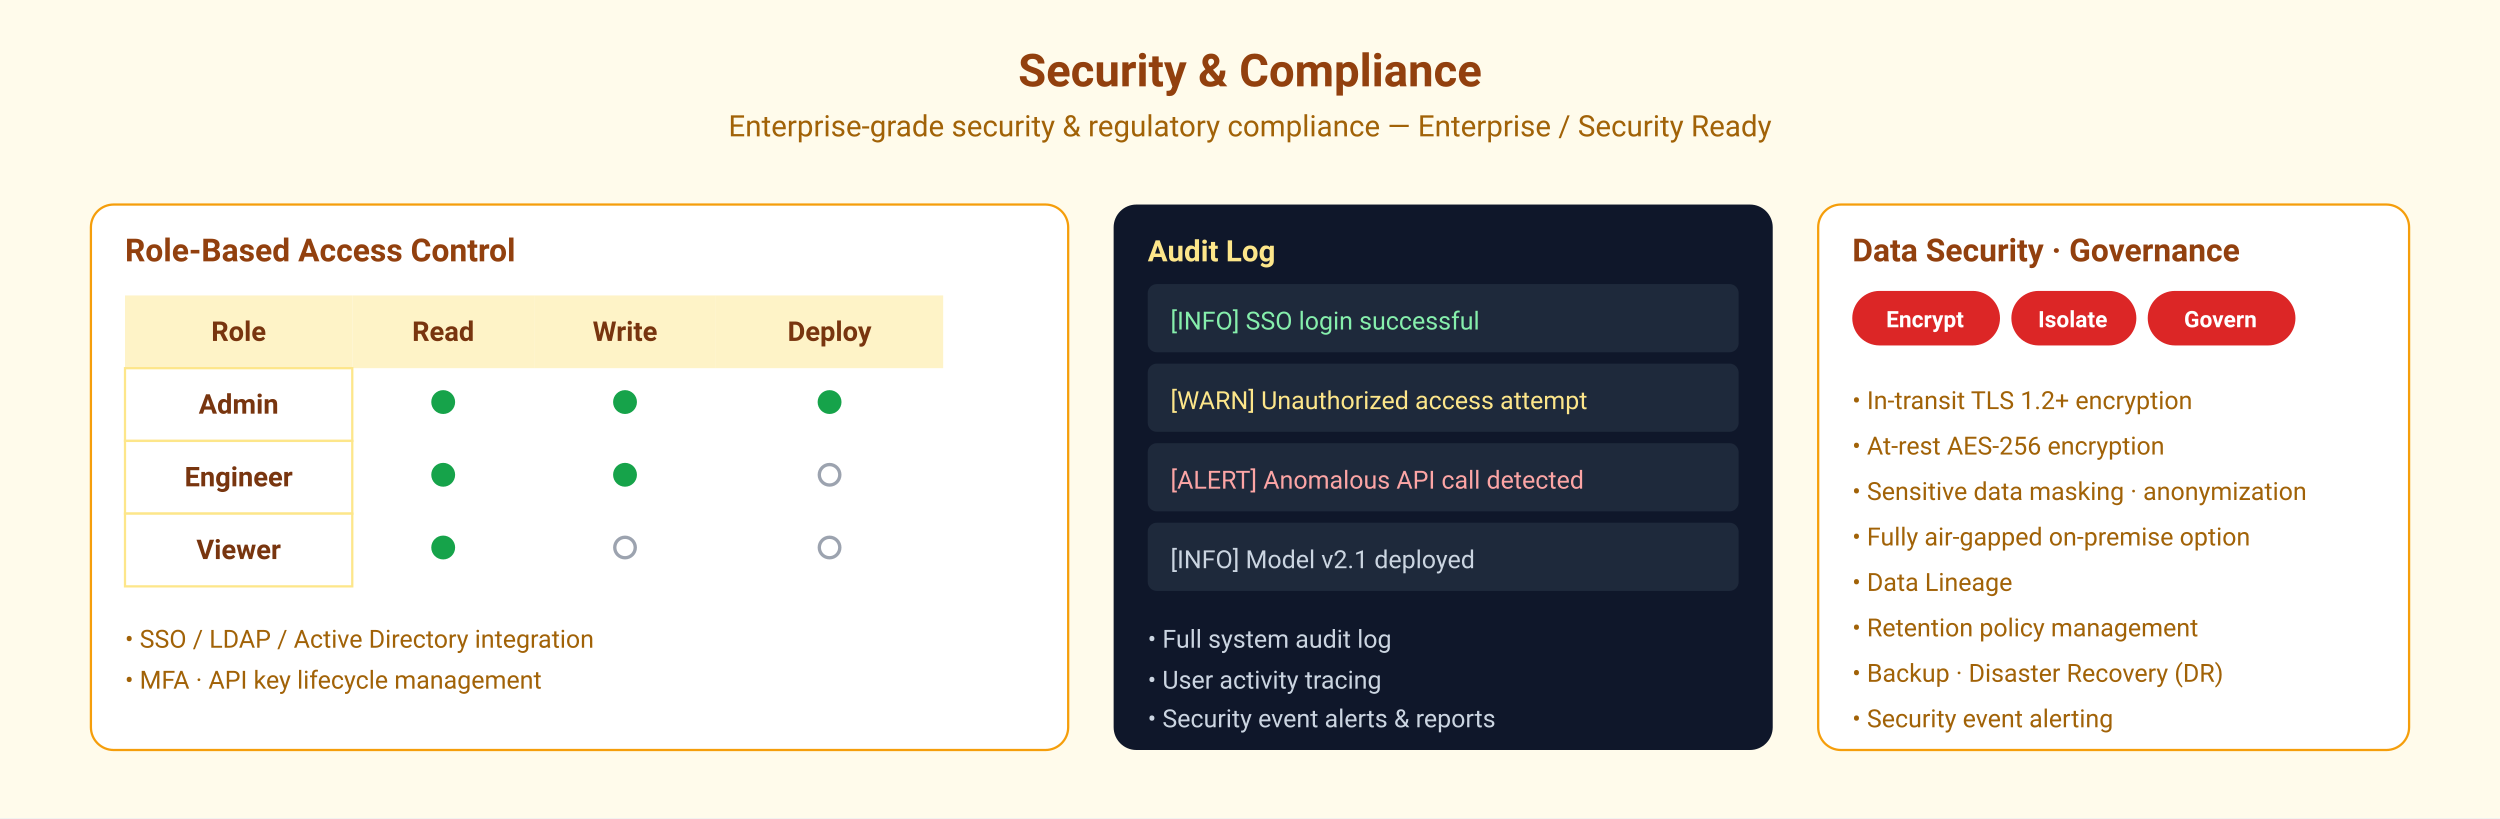
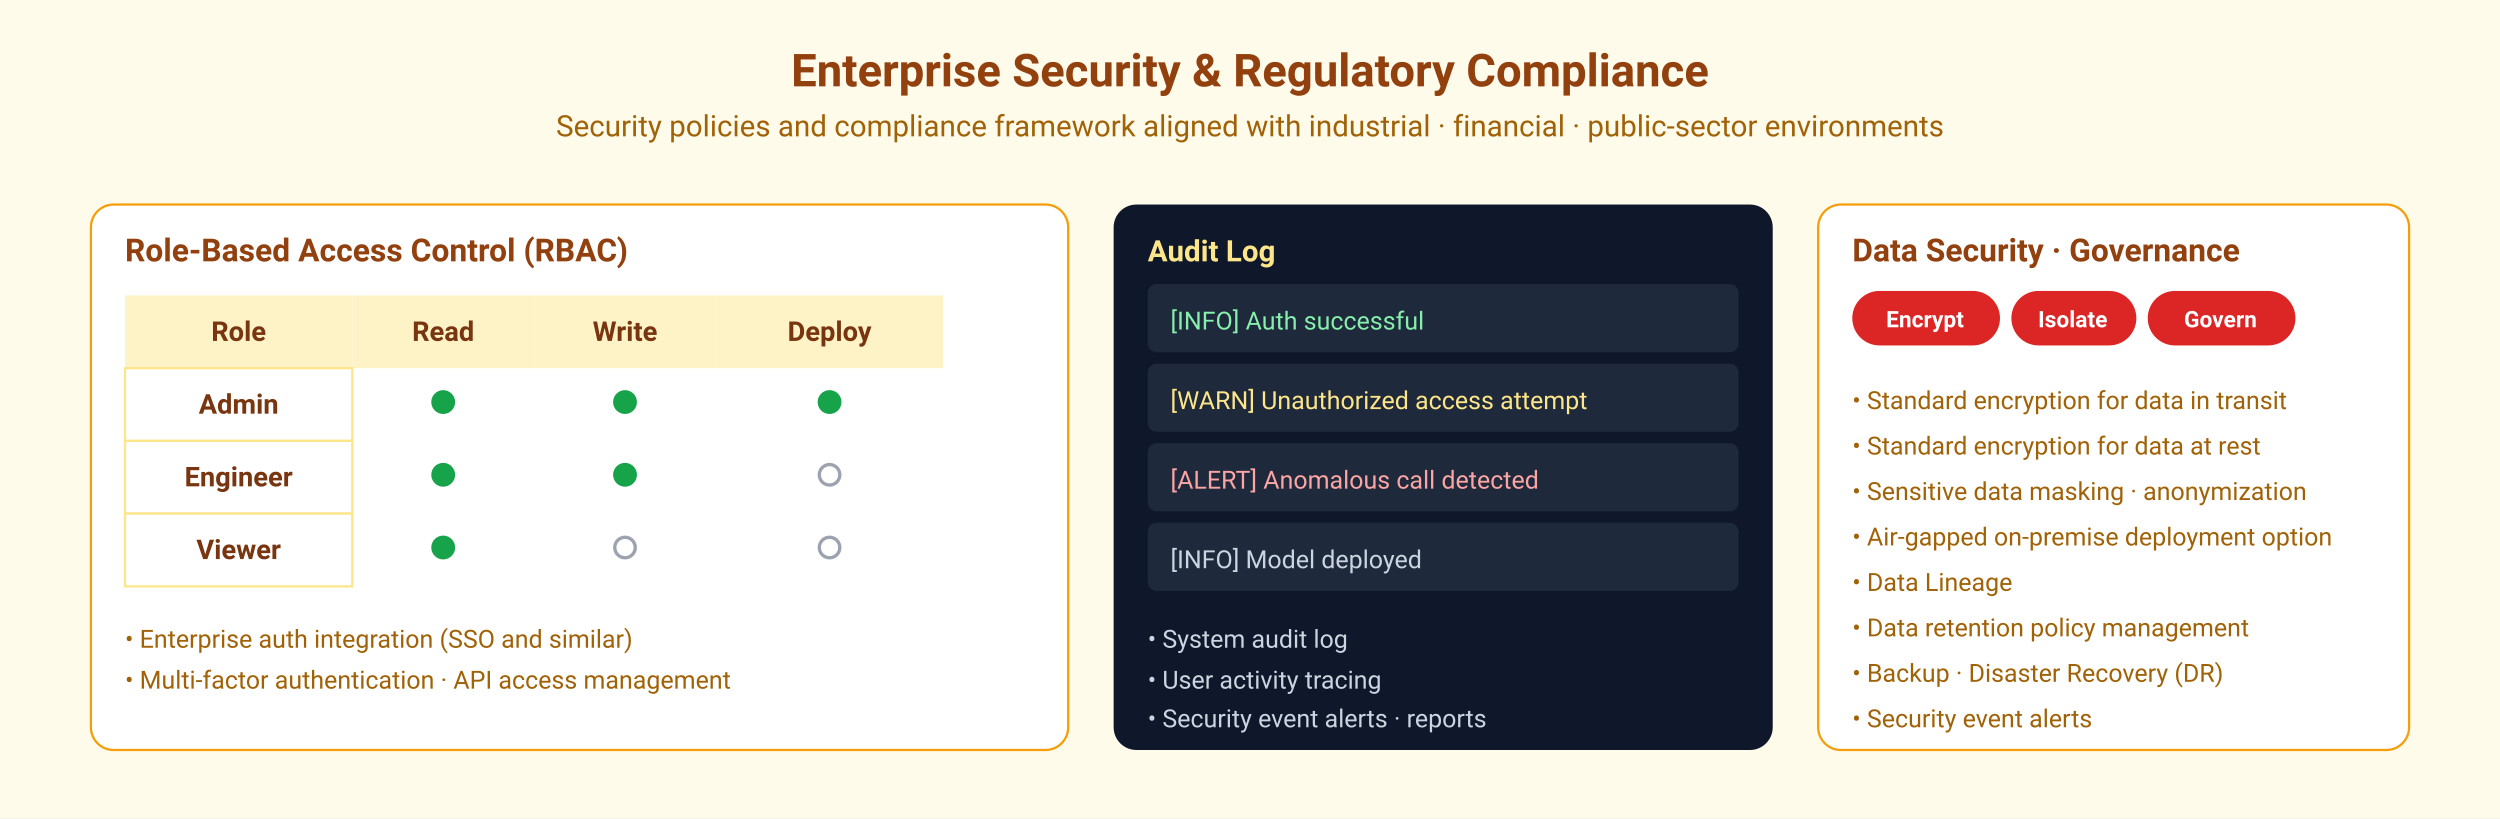
<svg xmlns="http://www.w3.org/2000/svg" viewBox="0 0 1100 360" font-family="-apple-system,BlinkMacSystemFont,'Segoe UI',Roboto,sans-serif">
  <rect width="1100" height="360" fill="#fffbeb" />
-   <text x="550" y="38" text-anchor="middle" font-size="20" font-weight="700" fill="#92400e">Security &amp; Compliance</text>
-   <text x="550" y="60" text-anchor="middle" font-size="13" fill="#a16207">Enterprise-grade security &amp; regulatory compliance — Enterprise / Security Ready</text>
+   <text x="550" y="38" text-anchor="middle" font-size="20" font-weight="700" fill="#92400e">Enterprise Security &amp; Regulatory Compliance</text>
+   <text x="550" y="60" text-anchor="middle" font-size="13" fill="#a16207">Security policies and compliance framework aligned with industrial · financial · public-sector environments</text>
  <rect x="40" y="90" width="430" height="240" rx="10" fill="#ffffff" stroke="#f59e0b" />
-   <text x="55" y="115" font-size="14" font-weight="700" fill="#92400e">Role-Based Access Control</text>
+   <text x="55" y="115" font-size="14" font-weight="700" fill="#92400e">Role-Based Access Control (RBAC)</text>
  <g font-size="12" font-weight="600">
    <rect x="55" y="130" width="100" height="32" fill="#fef3c7" />
    <text x="105" y="150" text-anchor="middle" fill="#78350f">Role</text>
    <rect x="155" y="130" width="80" height="32" fill="#fef3c7" />
    <text x="195" y="150" text-anchor="middle" fill="#78350f">Read</text>
    <rect x="235" y="130" width="80" height="32" fill="#fef3c7" />
    <text x="275" y="150" text-anchor="middle" fill="#78350f">Write</text>
    <rect x="315" y="130" width="100" height="32" fill="#fef3c7" />
    <text x="365" y="150" text-anchor="middle" fill="#78350f">Deploy</text>
    <rect x="55" y="162" width="100" height="32" fill="#ffffff" stroke="#fde68a" />
    <text x="105" y="182" text-anchor="middle" fill="#78350f">Admin</text>
    <text x="195" y="182" text-anchor="middle" fill="#16a34a" font-size="14">●</text>
    <text x="275" y="182" text-anchor="middle" fill="#16a34a" font-size="14">●</text>
    <text x="365" y="182" text-anchor="middle" fill="#16a34a" font-size="14">●</text>
    <rect x="55" y="194" width="100" height="32" fill="#ffffff" stroke="#fde68a" />
    <text x="105" y="214" text-anchor="middle" fill="#78350f">Engineer</text>
    <text x="195" y="214" text-anchor="middle" fill="#16a34a" font-size="14">●</text>
    <text x="275" y="214" text-anchor="middle" fill="#16a34a" font-size="14">●</text>
    <text x="365" y="214" text-anchor="middle" fill="#9ca3af" font-size="14">○</text>
    <rect x="55" y="226" width="100" height="32" fill="#ffffff" stroke="#fde68a" />
    <text x="105" y="246" text-anchor="middle" fill="#78350f">Viewer</text>
    <text x="195" y="246" text-anchor="middle" fill="#16a34a" font-size="14">●</text>
    <text x="275" y="246" text-anchor="middle" fill="#9ca3af" font-size="14">○</text>
    <text x="365" y="246" text-anchor="middle" fill="#9ca3af" font-size="14">○</text>
  </g>
-   <text x="55" y="285" font-size="11" fill="#a16207">• SSO / LDAP / Active Directory integration</text>
-   <text x="55" y="303" font-size="11" fill="#a16207">• MFA · API key lifecycle management</text>
+   <text x="55" y="285" font-size="11" fill="#a16207">• Enterprise auth integration (SSO and similar)</text>
+   <text x="55" y="303" font-size="11" fill="#a16207">• Multi-factor authentication · API access management</text>
  <rect x="490" y="90" width="290" height="240" rx="10" fill="#0f172a" />
  <text x="505" y="115" font-size="13" font-weight="700" fill="#fde68a">Audit Log</text>
  <rect x="505" y="125" width="260" height="30" rx="4" fill="#1e293b" />
-   <text x="515" y="145" font-size="11" fill="#86efac">[INFO] SSO login successful</text>
+   <text x="515" y="145" font-size="11" fill="#86efac">[INFO] Auth successful</text>
  <rect x="505" y="160" width="260" height="30" rx="4" fill="#1e293b" />
  <text x="515" y="180" font-size="11" fill="#fde68a">[WARN] Unauthorized access attempt</text>
  <rect x="505" y="195" width="260" height="30" rx="4" fill="#1e293b" />
-   <text x="515" y="215" font-size="11" fill="#fca5a5">[ALERT] Anomalous API call detected</text>
+   <text x="515" y="215" font-size="11" fill="#fca5a5">[ALERT] Anomalous call detected</text>
  <rect x="505" y="230" width="260" height="30" rx="4" fill="#1e293b" />
-   <text x="515" y="250" font-size="11" fill="#cbd5e1">[INFO] Model v2.1 deployed</text>
-   <text x="505" y="285" font-size="11" fill="#cbd5e1">• Full system audit log</text>
+   <text x="515" y="250" font-size="11" fill="#cbd5e1">[INFO] Model deployed</text>
+   <text x="505" y="285" font-size="11" fill="#cbd5e1">• System audit log</text>
  <text x="505" y="303" font-size="11" fill="#cbd5e1">• User activity tracing</text>
-   <text x="505" y="320" font-size="11" fill="#cbd5e1">• Security event alerts &amp; reports</text>
+   <text x="505" y="320" font-size="11" fill="#cbd5e1">• Security event alerts · reports</text>
  <rect x="800" y="90" width="260" height="240" rx="10" fill="#ffffff" stroke="#f59e0b" />
  <text x="815" y="115" font-size="14" font-weight="700" fill="#92400e">Data Security · Governance</text>
  <g font-size="10" font-weight="600">
    <rect x="815" y="128" width="65" height="24" rx="12" fill="#dc2626" />
    <text x="847" y="144" text-anchor="middle" fill="#ffffff">Encrypt</text>
    <rect x="885" y="128" width="55" height="24" rx="12" fill="#dc2626" />
    <text x="912" y="144" text-anchor="middle" fill="#ffffff">Isolate</text>
    <rect x="945" y="128" width="65" height="24" rx="12" fill="#dc2626" />
    <text x="977" y="144" text-anchor="middle" fill="#ffffff">Govern</text>
  </g>
-   <text x="815" y="180" font-size="11" fill="#a16207">• In-transit TLS 1.2+ encryption</text>
-   <text x="815" y="200" font-size="11" fill="#a16207">• At-rest AES-256 encryption</text>
+   <text x="815" y="180" font-size="11" fill="#a16207">• Standard encryption for data in transit</text>
+   <text x="815" y="200" font-size="11" fill="#a16207">• Standard encryption for data at rest</text>
  <text x="815" y="220" font-size="11" fill="#a16207">• Sensitive data masking · anonymization</text>
-   <text x="815" y="240" font-size="11" fill="#a16207">• Fully air-gapped on-premise option</text>
+   <text x="815" y="240" font-size="11" fill="#a16207">• Air-gapped on-premise deployment option</text>
  <text x="815" y="260" font-size="11" fill="#a16207">• Data Lineage</text>
-   <text x="815" y="280" font-size="11" fill="#a16207">• Retention policy management</text>
+   <text x="815" y="280" font-size="11" fill="#a16207">• Data retention policy management</text>
  <text x="815" y="300" font-size="11" fill="#a16207">• Backup · Disaster Recovery (DR)</text>
-   <text x="815" y="320" font-size="11" fill="#a16207">• Security event alerting</text>
+   <text x="815" y="320" font-size="11" fill="#a16207">• Security event alerts</text>
</svg>
